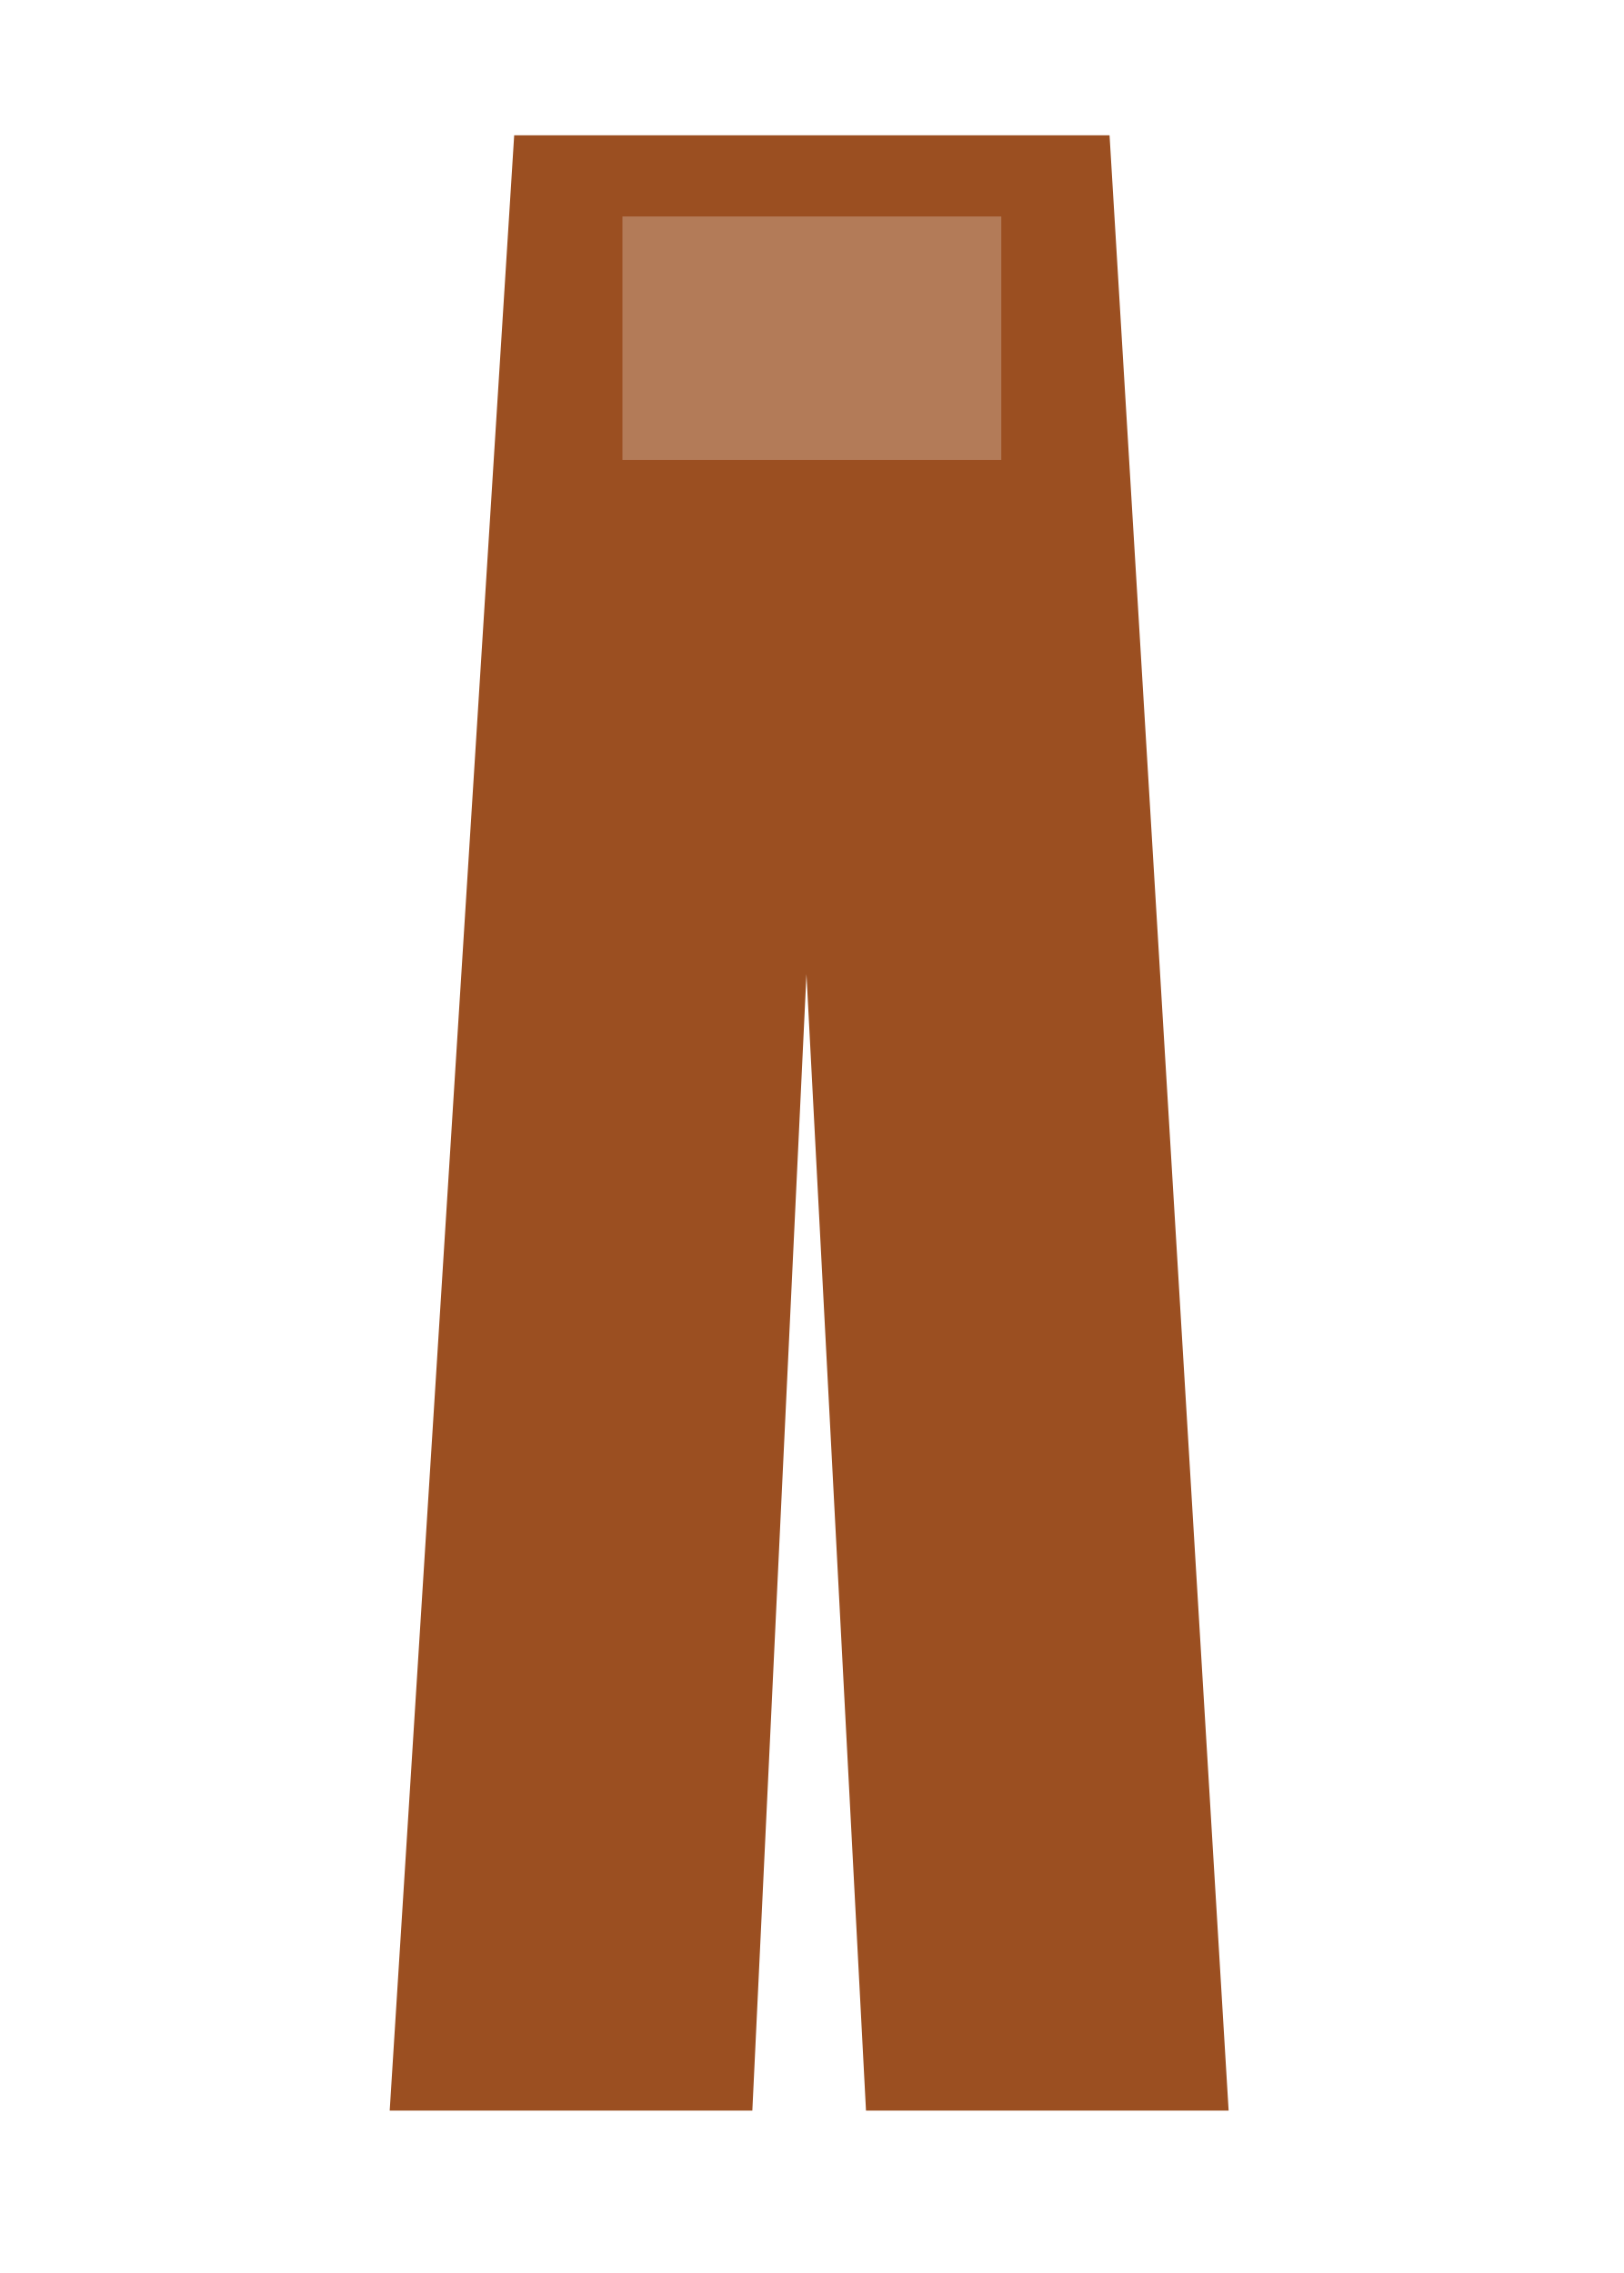
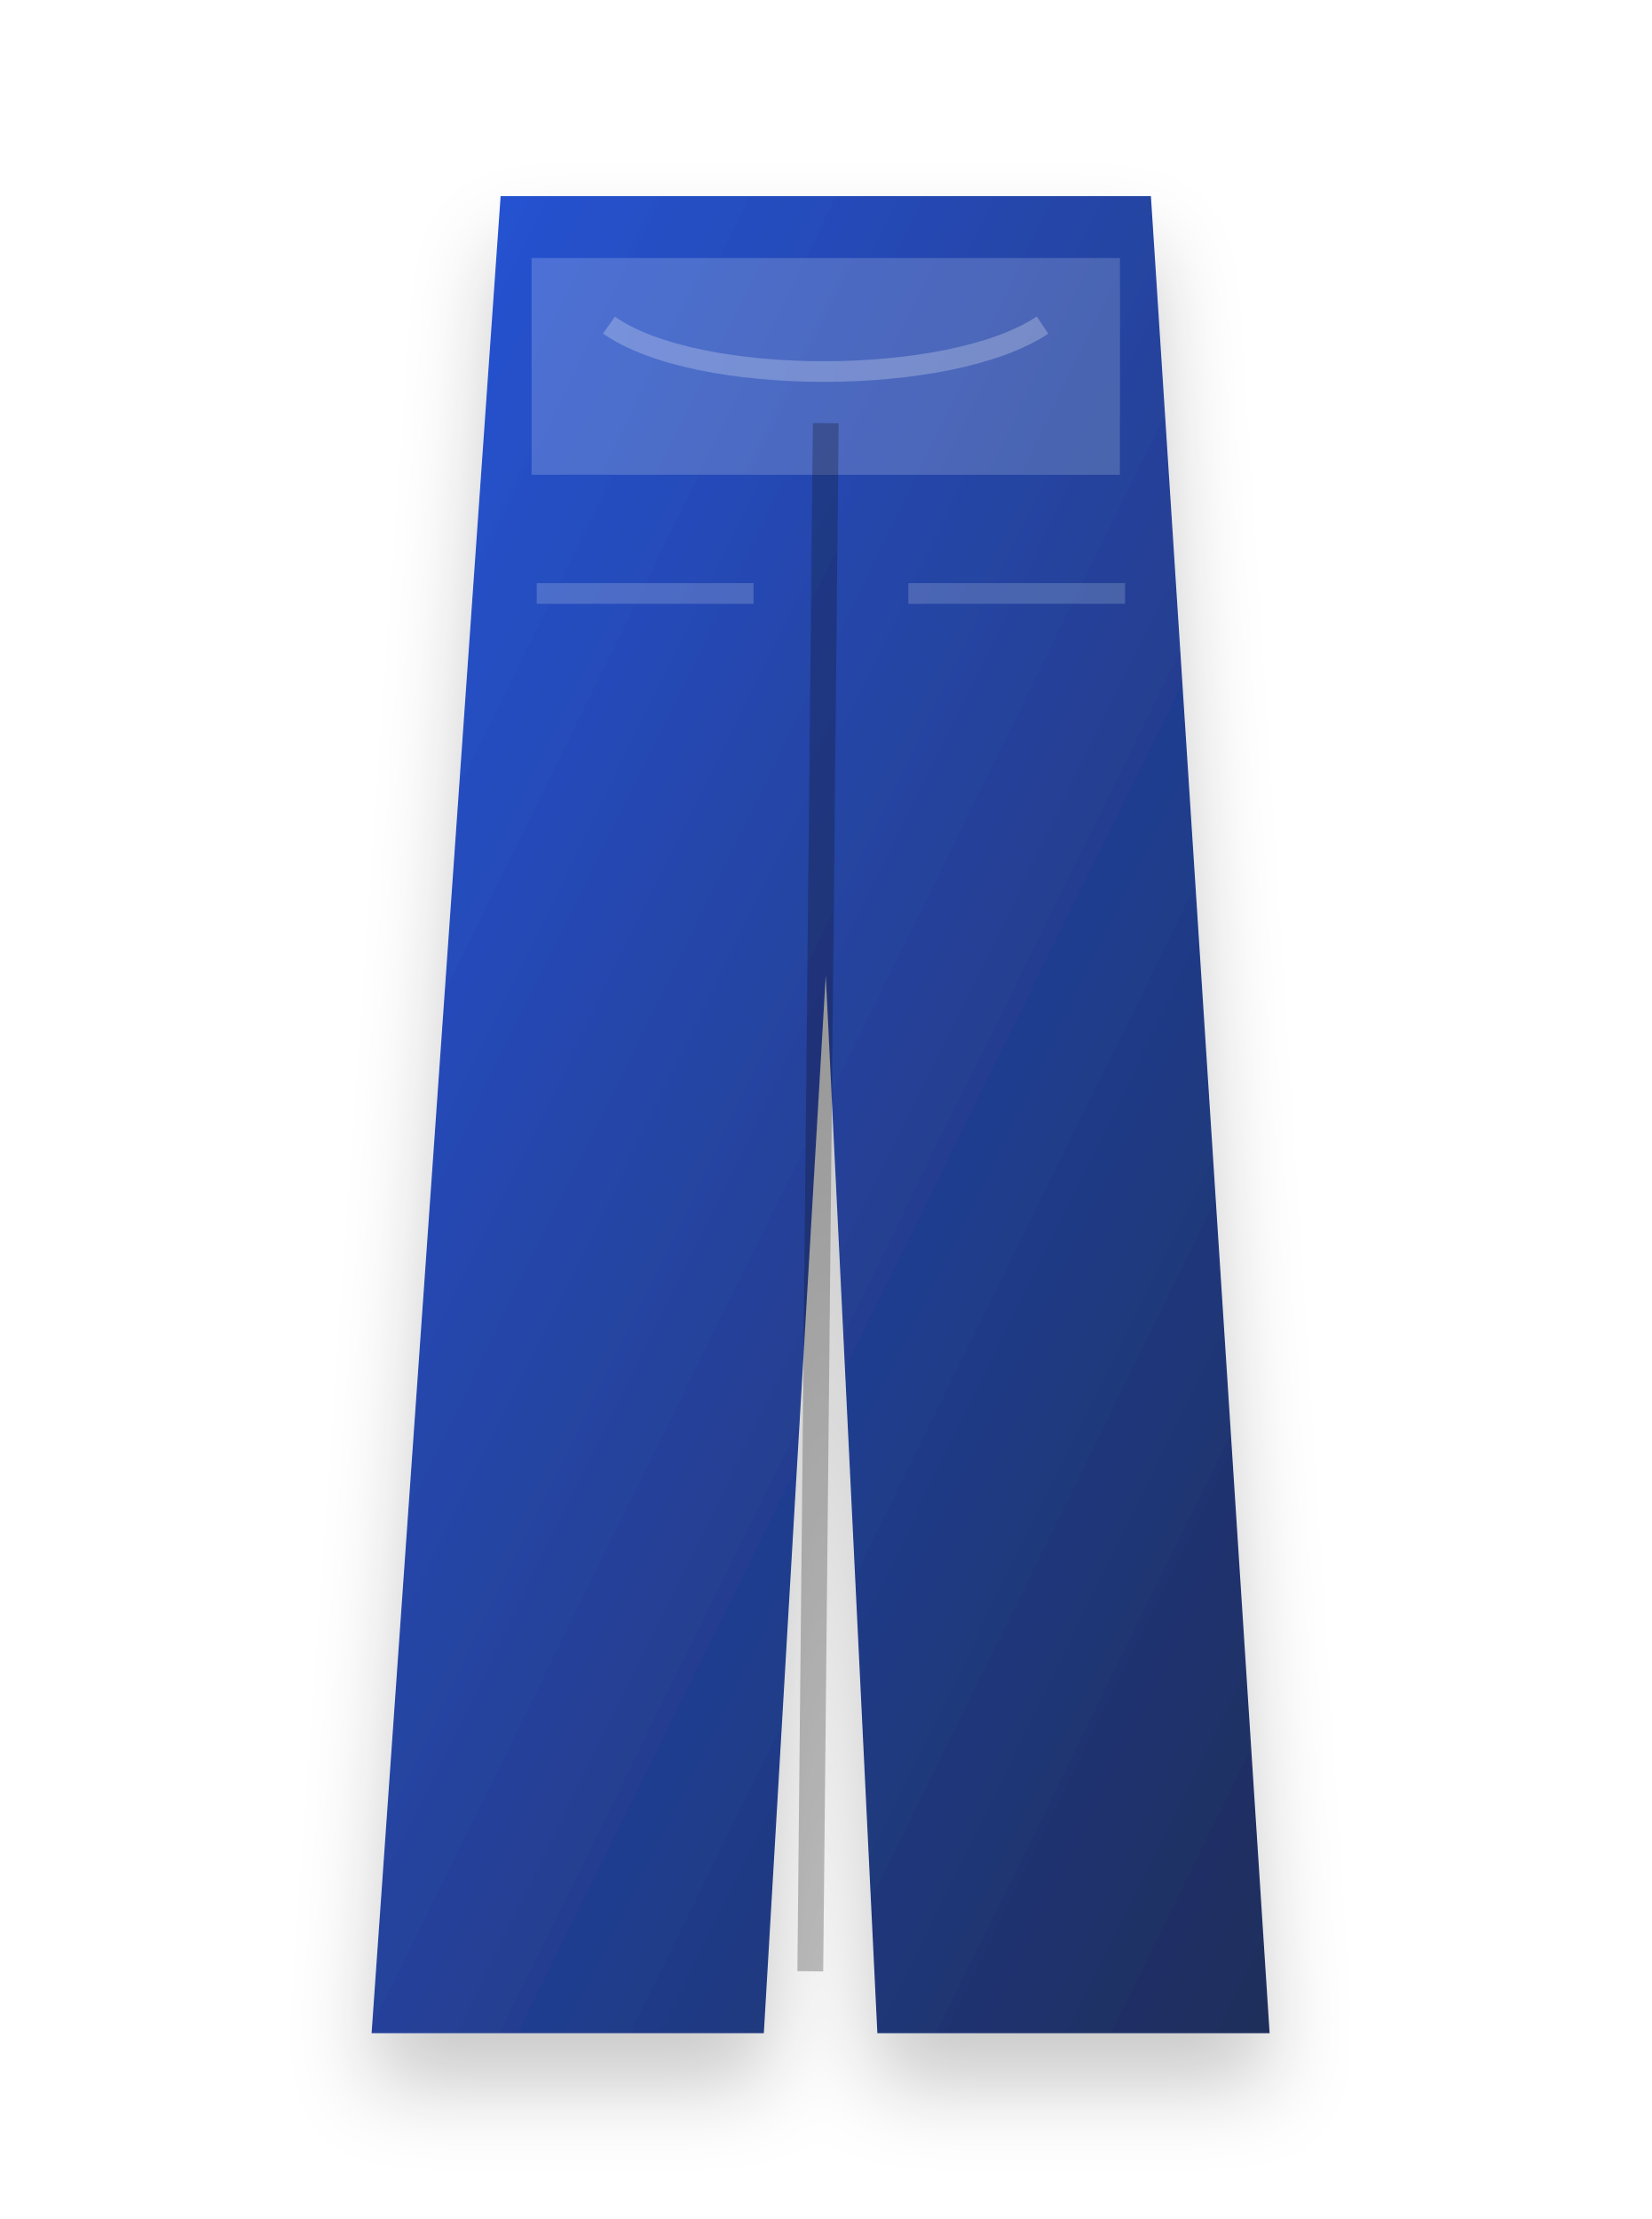
- <svg xmlns="http://www.w3.org/2000/svg" viewBox="0 0 300 420">
-   <g opacity=".92">
-     <path fill="#92400e" d="M95 25h110l22 365h-67l-11-210-10 210H72L95 25z" />
-     <path fill="rgba(255,255,255,.25)" d="M115 40h70v45h-70z" />
+ <svg xmlns="http://www.w3.org/2000/svg" viewBox="0 0 320 430">
+   <defs>
+     <linearGradient id="fabric" x1="0" y1="0" x2="1" y2="1">
+       <stop offset="0" stop-color="#1d4ed8" />
+       <stop offset="1" stop-color="#172554" />
+     </linearGradient>
+     <filter id="shadow">
+       <feDropShadow dx="0" dy="10" stdDeviation="8" flood-color="#000" flood-opacity=".22" />
+     </filter>
+   </defs>
+   <g filter="url(#shadow)" opacity=".96">
+     <path d="M97 38h126l23 356h-76l-10-205-12 205H72L97 38z" fill="url(#fabric)" />
+     <path d="M103 50h114v42H103z" fill="rgba(255,255,255,.18)" />
+     <path d="M160 82l-3 300" stroke="rgba(0,0,0,.25)" stroke-width="5" />
+     <path d="M118 63c17 12 66 12 84 0" stroke="rgba(255,255,255,.24)" stroke-width="4" fill="none" />
+     <path d="M104 115h42M176 115h42" stroke="rgba(255,255,255,.18)" stroke-width="4" />
  </g>
</svg>
